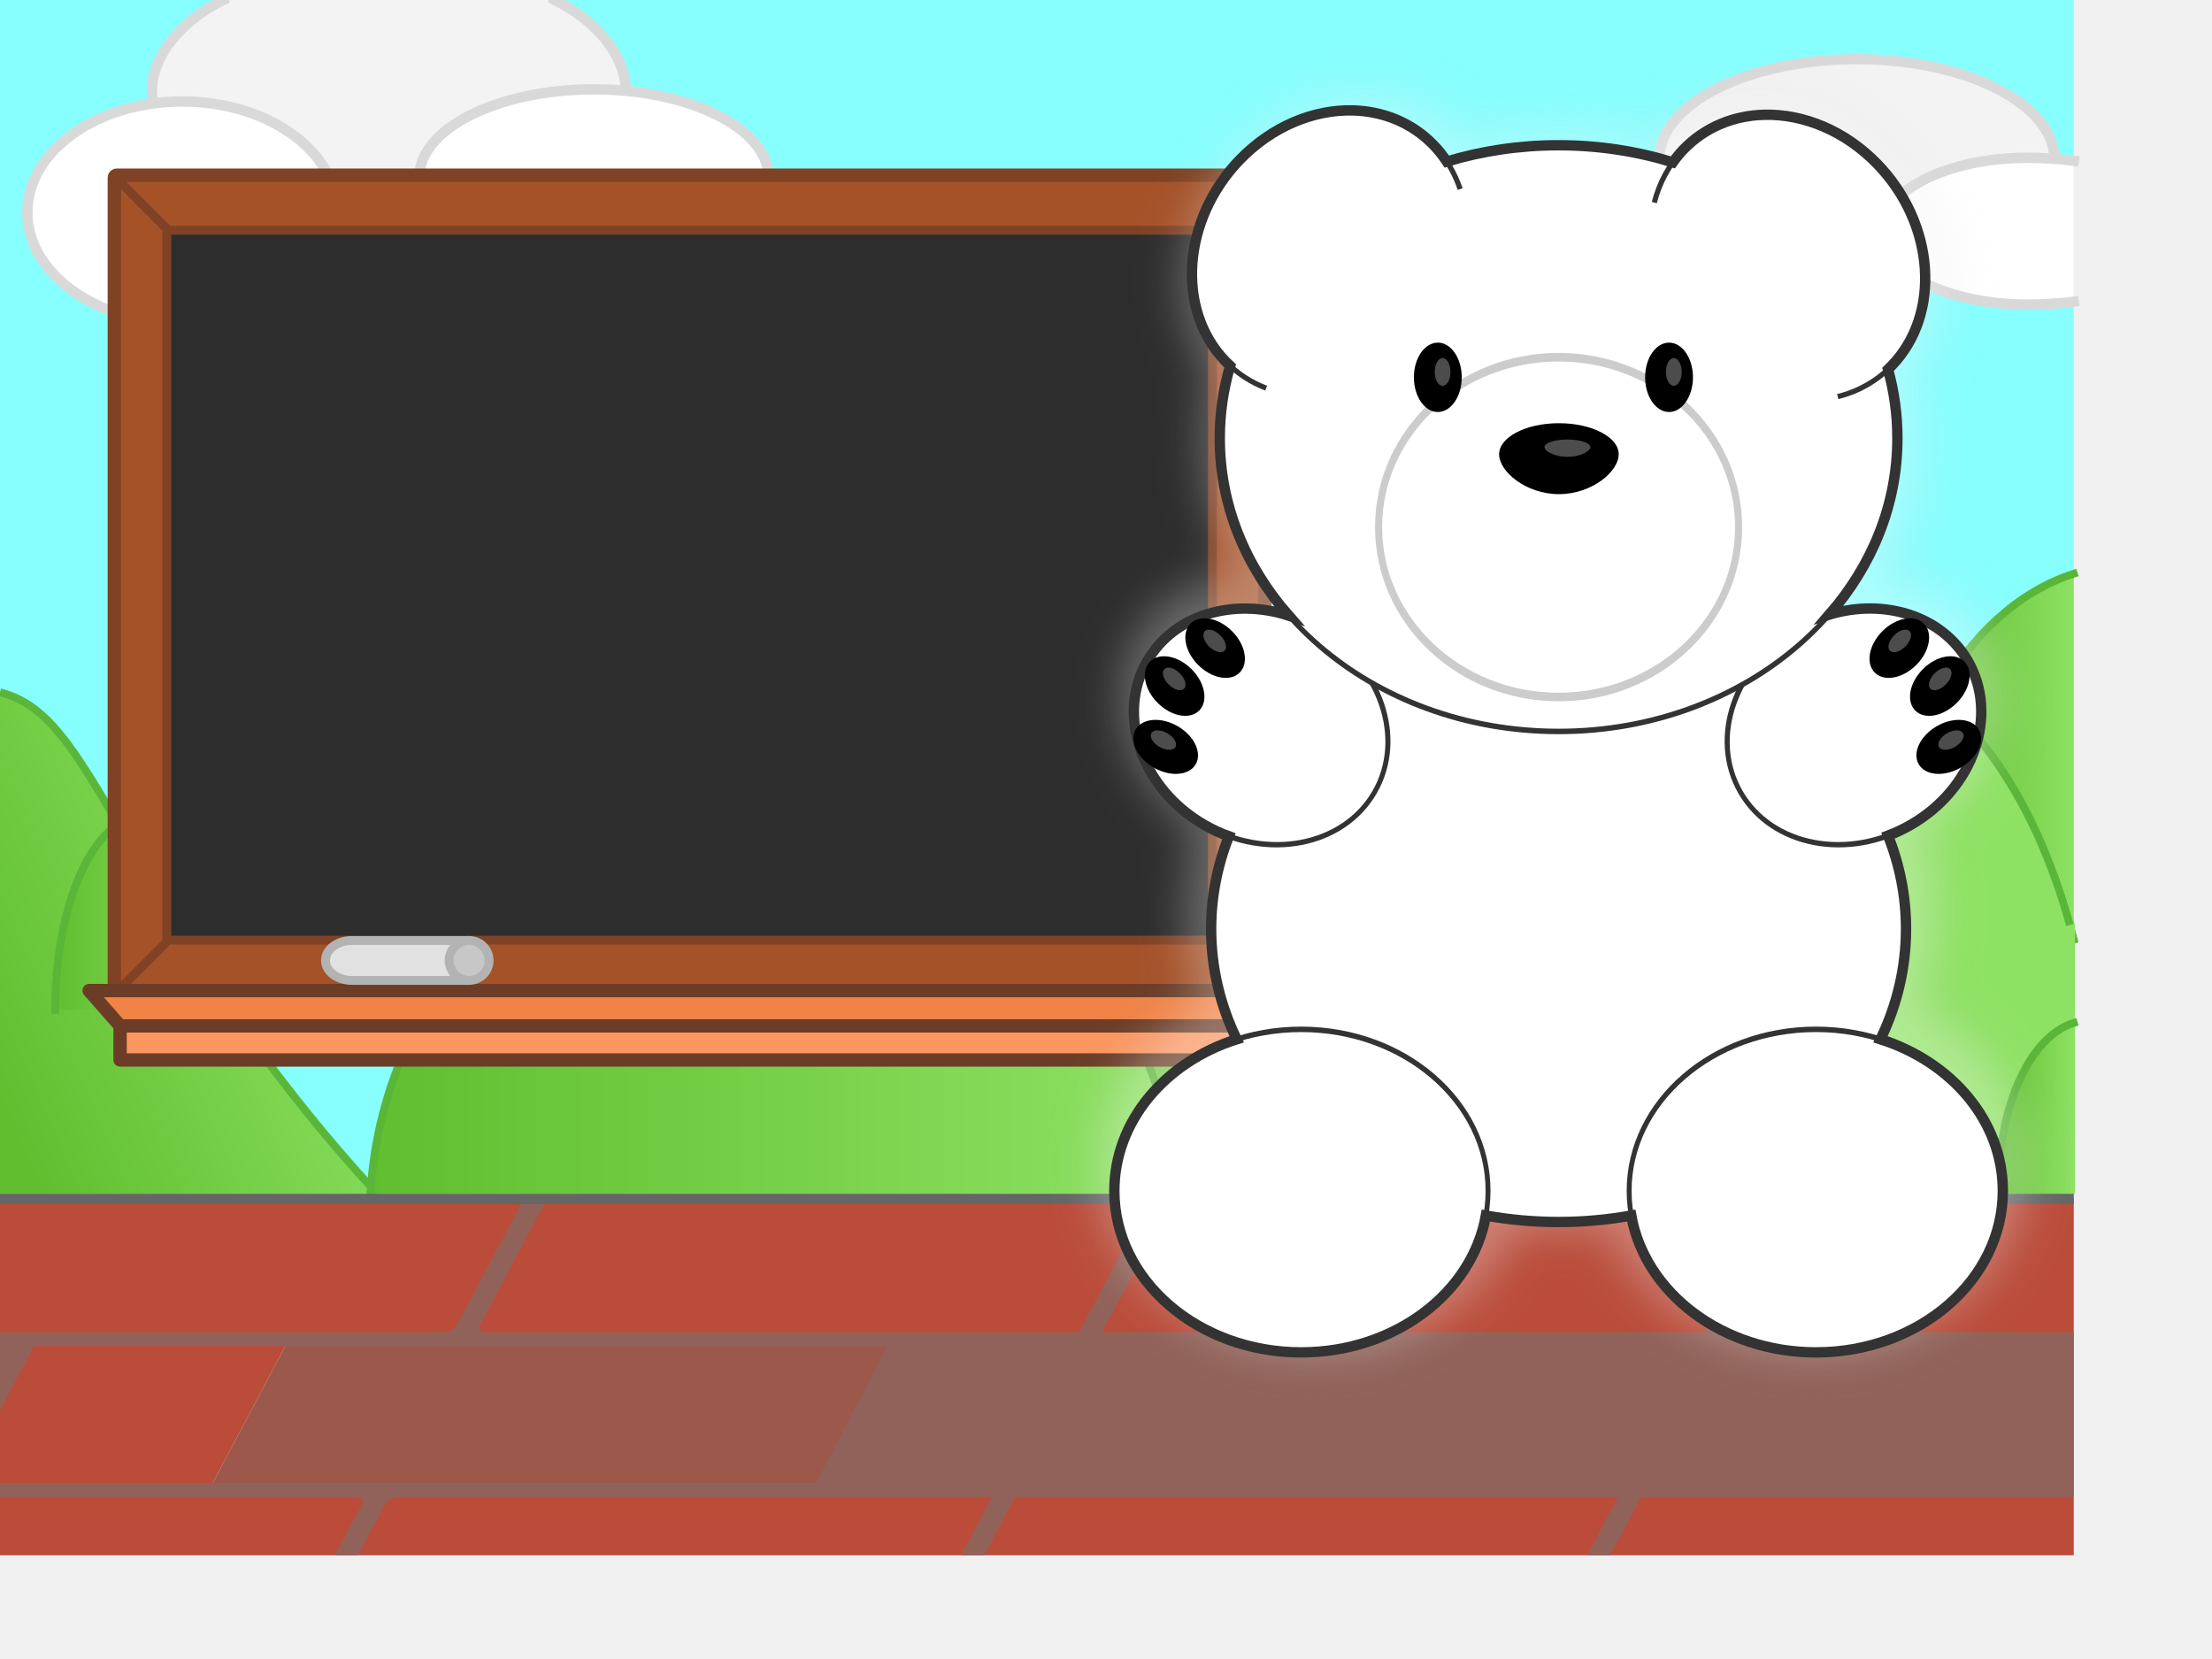
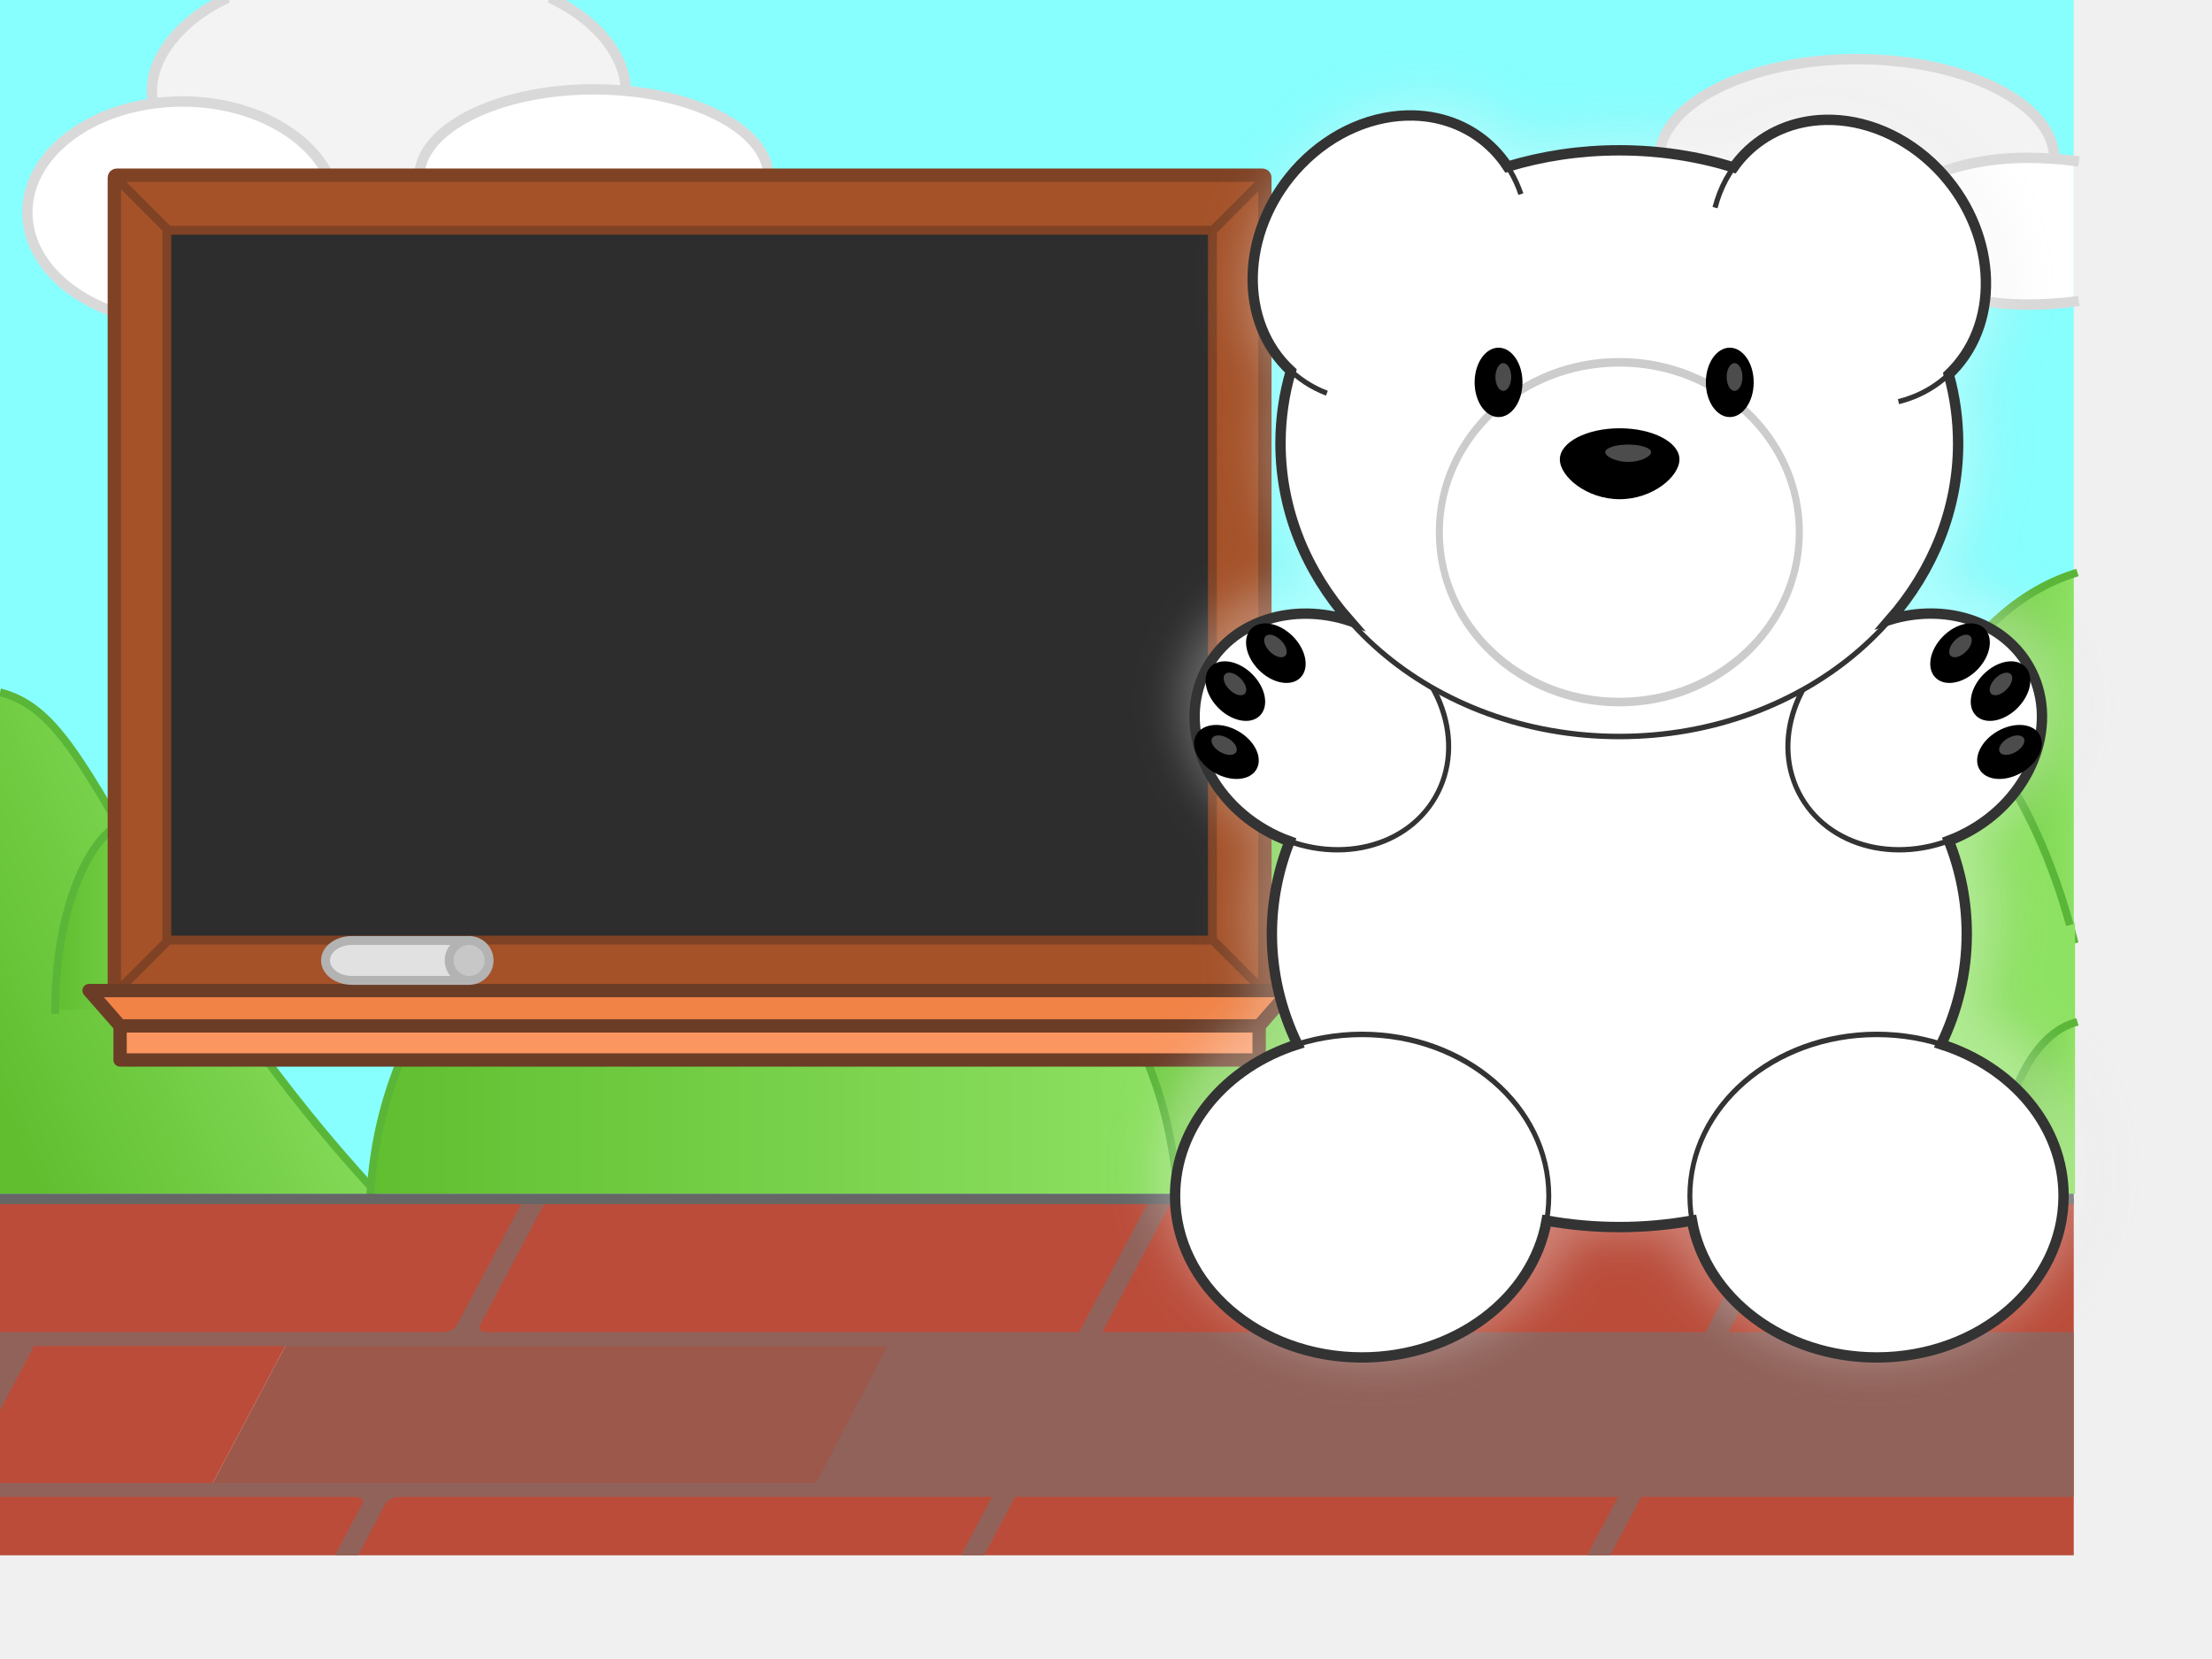
<svg xmlns="http://www.w3.org/2000/svg" xmlns:xlink="http://www.w3.org/1999/xlink" width="640pt" height="480pt" id="svg1">
  <defs id="defs3">
    <linearGradient id="linearGradient29359">
      <stop style="stop-color:#60be2f;stop-opacity:1;" offset="0" id="stop29361" />
      <stop style="stop-color:#8ee263;stop-opacity:1;" offset="1" id="stop29363" />
    </linearGradient>
    <filter id="filter15565">
      <feGaussianBlur stdDeviation="8.494" id="feGaussianBlur15567" />
    </filter>
    <linearGradient xlink:href="#linearGradient29359" id="linearGradient29466" gradientUnits="userSpaceOnUse" x1="141.406" y1="386.125" x2="455.594" y2="386.125" />
    <linearGradient xlink:href="#linearGradient29359" id="linearGradient29469" gradientUnits="userSpaceOnUse" x1="771.125" y1="427.578" x2="800" y2="427.578" />
    <linearGradient xlink:href="#linearGradient29359" id="linearGradient29472" gradientUnits="userSpaceOnUse" x1="232.298" y1="404.188" x2="728.814" y2="311.377" gradientTransform="matrix(1,0,0,-1,0,600)" />
    <linearGradient xlink:href="#linearGradient29359" id="linearGradient29475" gradientUnits="userSpaceOnUse" x1="19.798" y1="352.421" x2="89.597" y2="352.421" />
    <linearGradient xlink:href="#linearGradient29359" id="linearGradient29482" gradientUnits="userSpaceOnUse" x1="0" y1="426.776" x2="145.562" y2="363.797" />
    <linearGradient xlink:href="#linearGradient29359" id="linearGradient29487" gradientUnits="userSpaceOnUse" x1="746" y1="291.891" x2="801.5" y2="291.891" />
  </defs>
  <path style="opacity:1;fill:#88ffff;fill-opacity:1;stroke:none;stroke-width:2;stroke-miterlimit:4;stroke-dasharray:none;stroke-opacity:1" d="M 0,0 L 0,466.531 L 800,466.531 L 800,0 L 0,0 z " id="bg" />
  <g id="hills">
    <path id="path26438" d="M 145.562,460.531 C 125.435,438.875 92.146,399.411 62.125,346.875 C 30.996,292.399 21.018,272.541 0,267.062 L 0,460.531" style="fill:url(#linearGradient29482);fill-opacity:1;fill-rule:evenodd;stroke:none;stroke-width:3;stroke-linecap:butt;stroke-linejoin:miter;stroke-miterlimit:4;stroke-dasharray:none;stroke-opacity:1" />
    <path id="path25436" d="M 800,221.312 C 778.725,228.167 760.262,245.202 747.5,268.531 C 775.884,293.413 791.481,328.99 800,362.469" style="fill:url(#linearGradient29487);fill-opacity:1;stroke:#5ab638;stroke-width:3;stroke-linecap:square;stroke-miterlimit:4;stroke-dasharray:none;stroke-opacity:1" />
    <path id="path24458" d="M 145.562,460.531 C 125.435,438.875 92.146,399.411 62.125,346.875 C 30.996,292.399 21.018,272.541 0,267.062" style="fill:none;fill-rule:evenodd;stroke:#5ab638;stroke-width:3;stroke-linecap:butt;stroke-linejoin:miter;stroke-miterlimit:4;stroke-dasharray:none;stroke-opacity:1" />
    <path id="path24460" d="M 21.298,389.617 C 21.298,348.553 36.261,315.225 54.697,315.225 C 73.134,315.225 88.097,348.553 88.097,389.617" style="fill:url(#linearGradient29475);fill-opacity:1;stroke:#5ab638;stroke-width:3;stroke-linecap:square;stroke-miterlimit:4;stroke-opacity:1" />
    <path id="path24462" d="M 800.5,356.844 C 787.491,309.867 758.099,260.189 700.812,242.562 C 624.638,219.124 575.51,352.921 542.562,342.656 C 518.024,335.011 485.157,300.003 450,222.656 C 439.563,199.694 419.339,189.101 395.594,188.75 C 394.715,188.737 393.825,188.735 392.938,188.75 C 339.479,189.647 269.834,240.864 253.844,318.312 C 267.991,314.027 282.984,311.719 298.5,311.719 C 381.494,311.719 449.394,377.579 454.094,460.531 L 800.5,460.531" style="fill:url(#linearGradient29472);fill-opacity:1;fill-rule:evenodd;stroke:none;stroke-width:3;stroke-linecap:butt;stroke-linejoin:miter;stroke-miterlimit:4;stroke-dasharray:none;stroke-opacity:1" />
    <path id="path25434" d="M 800,394.625 C 783.628,399.606 771.125,425.654 771.125,457.031 C 771.125,458.207 771.122,459.371 771.156,460.531 L 800,460.531" style="fill:url(#linearGradient29469);fill-opacity:1;stroke:none;stroke-width:3;stroke-linecap:square;stroke-miterlimit:4;stroke-dasharray:none;stroke-opacity:1" />
    <path id="path24456" d="M 454.094,460.531 C 449.394,377.579 381.494,311.719 298.5,311.719 C 215.506,311.719 147.606,377.579 142.906,460.531" style="fill:url(#linearGradient29466);fill-opacity:1;stroke:#5ab638;stroke-width:3;stroke-linecap:square;stroke-miterlimit:4;stroke-dasharray:none;stroke-opacity:1" />
    <path id="path28378" d="M 798.5,356.844 C 785.491,309.867 758.099,260.189 700.812,242.562 C 624.638,219.124 575.51,352.921 542.562,342.656 C 518.024,335.011 485.157,300.003 450,222.656 C 439.563,199.694 419.339,189.101 395.594,188.75 C 394.715,188.737 393.825,188.735 392.938,188.75 C 339.479,189.647 269.834,240.864 253.844,318.312" style="fill:none;fill-rule:evenodd;stroke:#5ab638;stroke-width:3;stroke-linecap:butt;stroke-linejoin:miter;stroke-miterlimit:4;stroke-dasharray:none;stroke-opacity:1" />
    <path id="path29349" d="M 800,394.625 C 783.628,399.606 771.125,425.654 771.125,457.031 C 771.125,458.207 771.122,459.371 771.156,460.531" style="fill:none;fill-opacity:1;stroke:#5ab638;stroke-width:3;stroke-linecap:square;stroke-miterlimit:4;stroke-dasharray:none;stroke-opacity:1" />
  </g>
  <g id="layer1" />
  <g id="g2719" transform="translate(-17.67539,290.23)" />
  <g id="clouds">
    <g transform="translate(-0.5000002,0)" id="g29445">
      <path style="fill:#f3f3f3;fill-opacity:1;stroke:#d9d9d9;stroke-width:4.8;stroke-linecap:square;stroke-miterlimit:4;stroke-dasharray:none;stroke-opacity:1" id="path29425" d="M 278.915 38.068 A 91.409 46.291 0 1 1  96.097,38.068 A 91.409 46.291 0 1 1  278.915 38.068 z" transform="matrix(0.8336239,0,0,0.8330044,560.5122,29.6646)" />
      <path style="fill:#ffffff;fill-opacity:1;stroke:#d9d9d9;stroke-width:4;stroke-linecap:square;stroke-miterlimit:4;stroke-dasharray:none;stroke-opacity:1" d="M 800.5,62.031 C 795.507,61.298 788.211,60.875 782.75,60.875 C 751.742,60.875 726.594,73.56 726.594,89.188 C 726.594,104.815 751.742,117.5 782.75,117.5 C 788.21,117.5 795.508,117.108 800.5,116.375" id="path29427" />
      <path style="fill:#ffffff;fill-opacity:1;stroke:#d9d9d9;stroke-width:4.8;stroke-linecap:square;stroke-miterlimit:4;stroke-dasharray:none;stroke-opacity:1" id="path29429" d="M 167.584 84.944 A 59.768 42.775 0 1 1  48.048,84.944 A 59.768 42.775 0 1 1  167.584 84.944 z" transform="matrix(0.8336239,0,0,0.8330044,560.5122,29.6646)" />
    </g>
    <g transform="translate(0,0.5)" id="g29440">
      <path style="fill:#f3f3f3;fill-opacity:1;stroke:#d9d9d9;stroke-width:4;stroke-linecap:square;stroke-miterlimit:4;stroke-dasharray:none;stroke-opacity:1" d="M 86.031,-0.5 C 69.11,7.903 58.594,21.622 58.594,34.562 C 58.594,60.115 99.542,80.844 150,80.844 C 200.458,80.844 241.406,60.115 241.406,34.562 C 241.406,21.621 230.893,7.903 213.969,-0.5" id="path22508" />
      <path style="fill:#ffffff;fill-opacity:1;stroke:#d9d9d9;stroke-width:4;stroke-linecap:square;stroke-miterlimit:4;stroke-dasharray:none;stroke-opacity:1" id="path22510" d="M 333.995 71.467 A 67.385 33.985 0 1 1  199.225,71.467 A 67.385 33.985 0 1 1  333.995 71.467 z" transform="translate(-37.50123,-3.51574)" />
      <path style="fill:#ffffff;fill-opacity:1;stroke:#d9d9d9;stroke-width:4;stroke-linecap:square;stroke-miterlimit:4;stroke-dasharray:none;stroke-opacity:1" id="path22506" d="M 167.584 84.944 A 59.768 42.775 0 1 1  48.048,84.944 A 59.768 42.775 0 1 1  167.584 84.944 z" transform="translate(-37.50123,-3.51574)" />
    </g>
  </g>
  <g id="floor">
    <g transform="matrix(-1,0,0,-1,800,1062)" id="g22393">
      <path d="M 477.029,487.499 L 446.563,545.03 L 688.727,545.03 L 719.193,487.499 L 477.029,487.499 z " style="color:#000000;fill:#9c584b;fill-opacity:1;fill-rule:evenodd;stroke:none;stroke-width:2;stroke-linecap:square;stroke-linejoin:round;marker:none;marker-start:none;marker-mid:none;marker-end:none;stroke-miterlimit:4;stroke-dashoffset:0;stroke-opacity:1;visibility:visible;display:inline;overflow:visible" id="path7037" />
      <path style="color:#000000;fill:#bb4c3a;fill-opacity:1;fill-rule:evenodd;stroke:none;stroke-width:2;stroke-linecap:square;stroke-linejoin:round;marker:none;marker-start:none;marker-mid:none;marker-end:none;stroke-miterlimit:4;stroke-dashoffset:0;stroke-opacity:1;visibility:visible;display:inline;overflow:visible" d="M 0,462 L 0,600 L 800,600 L 800,462 L 0,462 z M 477.031,487.5 L 719.188,487.5 L 688.719,545.031 L 446.562,545.031 L 477.031,487.5 z " id="path7033" />
      <path style="color:#000000;fill:#91625a;fill-opacity:1;fill-rule:evenodd;stroke:none;stroke-width:10;stroke-linecap:round;stroke-linejoin:round;marker:none;marker-start:none;marker-mid:none;marker-end:none;stroke-miterlimit:4;stroke-dashoffset:0;stroke-opacity:1" d="M 178.812,462 L 166.844,484.562 L 0,484.562 L 0,548.062 L 133.219,548.062 L 105.719,600 L 114.625,600 L 142.125,548.062 L 374.781,548.062 L 347.25,600 L 356.156,600 L 383.688,548.062 L 611.875,548.062 C 614.338,548.063 615.655,549.246 614.875,550.719 L 588.75,600 L 598.781,600 C 598.344,599.532 598.238,598.922 598.594,598.25 L 623.781,550.719 C 624.479,549.402 626.663,548.28 628.875,548.062 C 628.91,548.059 628.934,548.066 628.969,548.062 L 800,548.062 L 800,517.938 L 786.875,542.75 L 457.625,542.75 L 485.156,489.875 L 800,489.875 L 800,484.562 L 663.25,484.562 C 660.787,484.562 659.439,483.379 660.219,481.906 L 670.75,462 L 661.844,462 L 651.312,481.906 C 650.533,483.379 647.963,484.562 645.5,484.562 L 417.312,484.562 L 429.25,462 L 420.344,462 L 408.406,484.562 L 175.75,484.562 L 187.719,462 L 178.812,462 z " id="path7035" />
    </g>
    <path id="path18480" d="M 2,462.52 L 798,462.52" style="fill:none;fill-rule:evenodd;stroke:#666666;stroke-width:4;stroke-linecap:square;stroke-linejoin:miter;stroke-miterlimit:4;stroke-dasharray:none;stroke-opacity:1" />
  </g>
  <g id="blackboard" transform="matrix(0.709103,0,0,0.709103,33.65648,-372.0703)">
    <path id="rect1117" style="color:#000000;fill:#a55229;fill-opacity:1;fill-rule:evenodd;stroke:#7f4224;stroke-width:7.255;stroke-linecap:round;stroke-linejoin:round;marker:none;marker-start:none;marker-mid:none;marker-end:none;stroke-miterlimit:4;stroke-dashoffset:0;stroke-opacity:1" d="M 16.083,620.004 L 639.329,620.004 C 640.076,620.004 640.677,620.605 640.677,621.352 L 640.677,1064.777 C 640.677,1065.524 640.076,1066.125 639.329,1066.125 L 16.083,1066.125 C 15.336,1066.125 14.734,1065.524 14.734,1064.777 L 14.734,621.352 C 14.734,620.605 15.336,620.004 16.083,620.004 z " />
    <path id="rect1739" style="color:#000000;fill:#2d2d2d;fill-opacity:1;fill-rule:evenodd;stroke:#7f4224;stroke-width:4.837;stroke-linecap:round;stroke-linejoin:round;marker:none;marker-start:none;marker-mid:none;marker-end:none;stroke-miterlimit:4;stroke-dashoffset:0;stroke-opacity:1" d="M 44.46,649.969 L 610.952,649.969 C 611.598,649.969 612.119,650.489 612.119,651.136 L 612.119,1034.993 C 612.119,1035.64 611.598,1036.16 610.952,1036.16 L 44.46,1036.16 C 43.813,1036.16 43.293,1035.64 43.293,1034.993 L 43.293,651.136 C 43.293,650.489 43.813,649.969 44.46,649.969 z " />
    <path id="path1742" style="fill:none;fill-opacity:0.75;fill-rule:evenodd;stroke:#7f4224;stroke-width:4.837;stroke-linecap:butt;stroke-linejoin:round;stroke-miterlimit:4;stroke-opacity:1" d="M 44.66,650.556 L 15.129,621.024" />
    <path id="path2987" style="fill:none;fill-opacity:0.75;fill-rule:evenodd;stroke:#7f4224;stroke-width:4.837;stroke-linecap:butt;stroke-linejoin:round;stroke-miterlimit:4;stroke-opacity:1" d="M 611.842,650.556 L 641.374,621.024" />
    <path id="path2988" style="fill:none;fill-opacity:0.75;fill-rule:evenodd;stroke:#7f4224;stroke-width:4.837;stroke-linecap:butt;stroke-linejoin:round;stroke-miterlimit:4;stroke-opacity:1" d="M 44.66,1035.689 L 15.129,1065.221" />
    <path id="path2989" style="fill:none;fill-opacity:0.75;fill-rule:evenodd;stroke:#7f4224;stroke-width:4.837;stroke-linecap:butt;stroke-linejoin:round;stroke-miterlimit:4;stroke-opacity:1" d="M 611.842,1035.689 L 641.374,1065.221" />
    <path id="path1073" style="color:#000000;fill:#fb9660;fill-opacity:1;fill-rule:evenodd;stroke:#6b3d27;stroke-width:7.255;stroke-linecap:round;stroke-linejoin:round;marker:none;marker-start:none;marker-mid:none;marker-end:none;stroke-miterlimit:4;stroke-dashoffset:0;stroke-opacity:1" d="M 17.864,1082.142 L 637.548,1082.142 L 637.548,1101.36 L 17.864,1101.36 L 17.864,1082.142 z " />
    <path id="rect1697" style="color:#000000;fill:#f18347;fill-opacity:1;fill-rule:evenodd;stroke:#6b3d27;stroke-width:7.255;stroke-linecap:round;stroke-linejoin:round;marker:none;marker-start:none;marker-mid:none;marker-end:none;stroke-miterlimit:4;stroke-dashoffset:0;stroke-opacity:1" d="M 1.008,1063.6 L 654.404,1063.6 L 637.548,1082.818 L 17.864,1082.818 L 1.008,1063.6 z " />
    <g id="g4820" transform="matrix(0.628274,0,0,0.628274,127.3858,724.2532)">
      <path id="rect4197" style="color:#000000;fill:#e1e1e1;fill-opacity:1;fill-rule:evenodd;stroke:#b3b3b3;stroke-width:7.698;stroke-linecap:round;stroke-linejoin:round;marker:none;marker-start:none;marker-mid:none;marker-end:none;stroke-miterlimit:4;stroke-dashoffset:0;stroke-opacity:1" d="M 127.923,531.308 L 26.585,531.308 C 13.825,531.308 3.553,523.605 3.553,514.035 C 3.553,504.466 13.825,496.763 26.585,496.763 L 127.923,496.763" />
      <path id="path4193" style="color:#000000;fill:#c7c7c7;fill-opacity:1;fill-rule:evenodd;stroke:#b3b3b3;stroke-width:7.698;stroke-linecap:round;stroke-linejoin:round;marker:none;marker-start:none;marker-mid:none;marker-end:none;stroke-miterlimit:4;stroke-dashoffset:0;stroke-opacity:1" d="M 145.197,514.035 C 145.197,523.571 137.458,531.309 127.923,531.309 C 118.388,531.309 110.65,523.571 110.65,514.035 C 110.65,504.5 118.388,496.762 127.923,496.762 C 137.458,496.762 145.197,504.5 145.197,514.035 z " />
    </g>
  </g>
-   <g id="bear">
+   <g id="bear" transform="translate(23.43003,1.952502)">
    <g id="g30666">
      <path style="opacity:0.3;fill:#ffffff;fill-opacity:1;stroke:#000000;stroke-width:2;stroke-miterlimit:4;stroke-dasharray:none;stroke-opacity:1;filter:url(#filter15565)" d="M 524.5,35.969 C 507.969,36.511 490.734,44.008 477.156,58.094 C 453.146,83.002 449.065,119.816 466.656,143.375 C 464.634,151.536 463.562,160.007 463.562,168.688 C 463.562,187.633 468.658,205.551 477.688,221.5 C 461.278,223.235 446.652,231.593 438.531,245.656 C 424.459,270.028 435.018,302.695 462,320.156 C 458.818,330.246 457.094,340.819 457.094,351.75 C 457.094,364.206 459.313,376.231 463.406,387.562 C 439.151,400.232 422.938,423.233 422.938,449.5 C 422.938,489.424 460.405,521.844 506.594,521.844 C 542.97,521.844 573.948,501.729 585.469,473.688 C 591.108,474.248 596.84,474.562 602.656,474.562 C 608.473,474.562 614.205,474.248 619.844,473.688 C 631.362,501.732 662.339,521.844 698.719,521.844 C 744.908,521.844 782.406,489.424 782.406,449.5 C 782.406,423.242 766.18,400.235 741.938,387.562 C 746.03,376.232 748.219,364.205 748.219,351.75 C 748.219,340.664 746.488,329.936 743.219,319.719 C 769.697,302.151 779.954,269.822 766,245.656 C 758.004,231.808 743.696,223.502 727.594,221.594 C 736.655,205.623 741.75,187.668 741.75,168.688 C 741.75,160.429 740.803,152.354 738.969,144.562 C 756.323,120.993 752.168,84.376 728.25,59.562 C 713.767,44.538 695.105,37.026 677.594,37.438 C 663.974,37.757 651.072,42.877 641.344,52.969 C 641.313,53.001 641.281,53.031 641.25,53.062 C 628.994,50.003 616.045,48.375 602.656,48.375 C 589.698,48.375 577.154,49.909 565.25,52.781 C 564.866,52.355 564.494,51.915 564.094,51.5 C 554.365,41.408 541.432,36.289 527.812,35.969 C 526.718,35.943 525.602,35.933 524.5,35.969 z " id="path8680" />
      <g id="g19451" transform="matrix(1.033767,0,0,1.033767,-21.74614,-5.28117)">
        <path transform="matrix(1.313717,0,0,1.424915,-402.9284,-503.192)" style="fill:#ffffff;fill-opacity:1;stroke:#333333;stroke-width:1.414;stroke-miterlimit:4;stroke-opacity:1" d="M 864.152,600 C 864.152,642.374 819.936,676.765 765.455,676.765 C 710.974,676.765 666.757,642.374 666.757,600 C 666.757,557.626 710.974,523.235 765.455,523.235 C 819.936,523.235 864.152,557.626 864.152,600 z " id="path4765" />
        <path transform="matrix(0.4297675,0.2480982,-0.2756782,0.4774344,328.0034,-200.1079)" style="fill:#ffffff;fill-opacity:1;stroke:#333333;stroke-width:3.699;stroke-miterlimit:4;stroke-opacity:1" d="M 864.152,600 C 864.152,642.374 819.936,676.765 765.455,676.765 C 710.974,676.765 666.757,642.374 666.757,600 C 666.757,557.626 710.974,523.235 765.455,523.235 C 819.936,523.235 864.152,557.626 864.152,600 z " id="path4767" />
        <path transform="matrix(-0.4297675,0.2480982,0.2756782,0.4774344,876.5377,-200.1079)" style="fill:#ffffff;fill-opacity:1;stroke:#333333;stroke-width:3.699;stroke-miterlimit:4;stroke-opacity:1" d="M 864.152,600 C 864.152,642.374 819.936,676.765 765.455,676.765 C 710.974,676.765 666.757,642.374 666.757,600 C 666.757,557.626 710.974,523.235 765.455,523.235 C 819.936,523.235 864.152,557.626 864.152,600 z " id="path4769" />
        <path transform="matrix(1.281121,0,0,1.424915,-377.9776,-686.2679)" style="fill:#ffffff;fill-opacity:1;stroke:#333333;stroke-width:1.432;stroke-miterlimit:4;stroke-opacity:1" d="M 864.152,600 C 864.152,642.374 819.936,676.765 765.455,676.765 C 710.974,676.765 666.757,642.374 666.757,600 C 666.757,557.626 710.974,523.235 765.455,523.235 C 819.936,523.235 864.152,557.626 864.152,600 z " id="path4771" />
        <path id="path4773" d="M 679.484,47.953 C 668.134,48.22 657.37,52.494 649.263,60.905 C 643.874,66.496 640.273,73.302 638.376,80.701 C 654.692,81.926 671.45,89.6 684.8,103.448 C 698.544,117.705 705.992,135.727 706.83,153.117 C 714.372,151.237 721.346,147.407 727.002,141.54 C 745.532,122.316 743.142,88.659 721.686,66.401 C 709.617,53.88 694.077,47.61 679.484,47.953 z " style="opacity:1;fill:#ffffff;fill-opacity:1;stroke:none;stroke-width:2;stroke-miterlimit:4;stroke-dasharray:none;stroke-opacity:1" />
        <path id="path4775" d="M 525.812,46.325 C 511.22,45.982 495.679,52.252 483.611,64.772 C 462.155,87.031 459.789,120.688 478.319,139.911 C 482.72,144.476 487.895,147.817 493.531,149.962 C 493.946,132.046 501.414,113.29 515.612,98.563 C 530.02,83.617 548.425,75.878 565.928,75.663 C 563.872,69.586 560.606,63.994 556.058,59.276 C 547.951,50.866 537.162,46.591 525.812,46.325 z " style="opacity:1;fill:#ffffff;fill-opacity:1;stroke:none;stroke-width:2;stroke-miterlimit:4;stroke-dasharray:none;stroke-opacity:1" />
        <path transform="matrix(0.6805908,0,0,0.8258692,81.70087,-293.709)" style="fill:#ffffff;fill-opacity:1;stroke:#cccccc;stroke-width:3.871;stroke-miterlimit:4;stroke-opacity:1" d="M 864.152,600 C 864.152,642.374 819.936,676.765 765.455,676.765 C 710.974,676.765 666.757,642.374 666.757,600 C 666.757,557.626 710.974,523.235 765.455,523.235 C 819.936,523.235 864.152,557.626 864.152,600 z " id="path4777" />
        <path transform="matrix(0.8140192,0,0,0.8142372,-111.0305,-35.91096)" style="fill:#000000;fill-opacity:1;stroke:none;stroke-width:2;stroke-miterlimit:4;stroke-opacity:1" d="M 832.35,223.304 C 832.35,232.082 827.437,239.205 821.383,239.205 C 815.33,239.205 810.417,232.082 810.417,223.304 C 810.417,214.527 815.33,207.403 821.383,207.403 C 827.437,207.403 832.35,214.527 832.35,223.304 z " id="path4779" />
        <path transform="matrix(0.8140192,0,0,0.8142372,-24.74449,-35.91096)" style="fill:#000000;fill-opacity:1;stroke:none;stroke-width:2;stroke-miterlimit:4;stroke-opacity:1" d="M 832.35,223.304 C 832.35,232.082 827.437,239.205 821.383,239.205 C 815.33,239.205 810.417,232.082 810.417,223.304 C 810.417,214.527 815.33,207.403 821.383,207.403 C 827.437,207.403 832.35,214.527 832.35,223.304 z " id="path4781" />
        <path style="fill:#000000;fill-opacity:1;stroke:none;stroke-width:1.336;stroke-miterlimit:4;stroke-opacity:1" d="M 602.781,189.511 C 590.462,189.511 580.464,181.054 580.464,174.646 C 580.464,168.238 590.462,163.038 602.781,163.038 C 615.1,163.038 625.098,168.238 625.098,174.646 C 625.098,181.054 615.1,189.511 602.781,189.511 z " id="path4783" />
        <path transform="matrix(0.7064982,0,0,0.7851573,-34.18427,-21.58826)" style="fill:#ffffff;fill-opacity:1;stroke:#333333;stroke-width:2.598;stroke-miterlimit:4;stroke-opacity:1" d="M 864.152,600 C 864.152,642.374 819.936,676.765 765.455,676.765 C 710.974,676.765 666.757,642.374 666.757,600 C 666.757,557.626 710.974,523.235 765.455,523.235 C 819.936,523.235 864.152,557.626 864.152,600 z " id="path2821" />
        <path transform="matrix(0.7064982,0,0,0.7851573,157.9243,-21.58826)" style="fill:#ffffff;fill-opacity:1;stroke:#333333;stroke-width:2.598;stroke-miterlimit:4;stroke-opacity:1" d="M 864.152,600 C 864.152,642.374 819.936,676.765 765.455,676.765 C 710.974,676.765 666.757,642.374 666.757,600 C 666.757,557.626 710.974,523.235 765.455,523.235 C 819.936,523.235 864.152,557.626 864.152,600 z " id="path4763" />
        <path style="fill:#ffffff;fill-opacity:0.3;stroke:none;stroke-width:1.336;stroke-miterlimit:4;stroke-opacity:1" d="M 605.96,175.591 C 601.231,175.591 597.392,173.523 597.392,171.956 C 597.392,170.389 601.231,169.117 605.96,169.117 C 610.69,169.117 614.528,170.389 614.528,171.956 C 614.528,173.523 610.69,175.591 605.96,175.591 z " id="path6736" />
        <path transform="matrix(0.2687408,0,0,0.3256949,424.9177,71.1802)" style="fill:#ffffff;fill-opacity:0.3;stroke:none;stroke-width:2;stroke-miterlimit:4;stroke-opacity:1" d="M 832.35,223.304 C 832.35,232.082 827.437,239.205 821.383,239.205 C 815.33,239.205 810.417,232.082 810.417,223.304 C 810.417,214.527 815.33,207.403 821.383,207.403 C 827.437,207.403 832.35,214.527 832.35,223.304 z " id="path8676" />
        <path transform="matrix(0.2687408,0,0,0.3256949,338.6317,71.1802)" style="fill:#ffffff;fill-opacity:0.3;stroke:none;stroke-width:2;stroke-miterlimit:4;stroke-opacity:1" d="M 832.35,223.304 C 832.35,232.082 827.437,239.205 821.383,239.205 C 815.33,239.205 810.417,232.082 810.417,223.304 C 810.417,214.527 815.33,207.403 821.383,207.403 C 827.437,207.403 832.35,214.527 832.35,223.304 z " id="path8678" />
        <path id="path8718" d="M 706.83,153.117 C 714.372,151.237 721.346,147.407 727.002,141.54 C 745.532,122.316 743.142,88.659 721.686,66.401 C 709.617,53.88 694.077,47.61 679.484,47.953 C 668.134,48.22 657.37,52.494 649.263,60.905 C 643.874,66.496 640.273,73.302 638.376,80.701" style="opacity:1;fill:none;fill-opacity:1;stroke:#333333;stroke-width:1.935;stroke-miterlimit:4;stroke-dasharray:none;stroke-opacity:1" />
        <path id="path8722" d="M 565.928,75.663 C 563.872,69.586 560.606,63.994 556.058,59.276 C 547.951,50.866 537.162,46.591 525.812,46.325 C 511.22,45.982 495.679,52.252 483.611,64.772 C 462.155,87.031 459.789,120.688 478.319,139.911 C 482.72,144.476 487.895,147.817 493.531,149.962" style="opacity:1;fill:none;fill-opacity:1;stroke:#333333;stroke-width:1.935;stroke-miterlimit:4;stroke-dasharray:none;stroke-opacity:1" />
        <path id="path10662" d="M 525.812,46.312 C 511.22,45.97 495.694,52.261 483.625,64.781 C 462.169,87.04 459.782,120.683 478.312,139.906 C 478.894,140.509 479.486,141.096 480.094,141.656 C 477.553,150.298 476.219,159.365 476.219,168.688 C 476.219,193.542 485.806,216.469 501.969,234.844 C 481.178,228.085 459.093,234.571 449.156,251.781 C 437.475,272.012 446.992,299.39 470.406,312.906 C 473.414,314.643 476.496,316.068 479.625,317.188 C 475.332,328.056 473,339.669 473,351.75 C 473,366.32 476.393,380.221 482.531,392.938 C 455.886,401.414 436.875,423.538 436.875,449.5 C 436.875,482.77 468.103,509.781 506.594,509.781 C 541.464,509.781 570.399,487.625 575.531,458.719 C 584.282,460.293 593.351,461.125 602.656,461.125 C 611.958,461.125 621.033,460.291 629.781,458.719 C 634.913,487.625 663.849,509.781 698.719,509.781 C 737.21,509.781 768.438,482.77 768.438,449.5 C 768.438,423.538 749.427,401.414 722.781,392.938 C 728.919,380.221 732.312,366.32 732.312,351.75 C 732.312,339.577 729.95,327.877 725.594,316.938 C 728.488,315.859 731.337,314.516 734.125,312.906 C 757.539,299.39 767.088,272.012 755.406,251.781 C 745.644,234.875 724.122,228.287 703.656,234.469 C 719.623,216.157 729.094,193.375 729.094,168.688 C 729.094,159.831 727.894,151.217 725.594,142.969 C 726.077,142.513 726.534,142.015 727,141.531 C 745.53,122.308 743.143,88.665 721.688,66.406 C 709.618,53.886 694.061,47.595 679.469,47.938 C 668.119,48.204 657.357,52.496 649.25,60.906 C 647.797,62.414 646.507,64.016 645.312,65.688 C 631.985,61.553 617.622,59.312 602.656,59.312 C 588.039,59.312 574.002,61.453 560.938,65.406 C 559.514,63.24 557.9,61.188 556.062,59.281 C 547.956,50.871 537.162,46.579 525.812,46.312 z " style="opacity:1;fill:none;fill-opacity:1;stroke:#333333;stroke-width:3.869;stroke-miterlimit:4;stroke-dasharray:none;stroke-opacity:1" />
      </g>
    </g>
    <g transform="translate(-480,0)" id="g30616">
      <g id="g30608">
        <path style="fill:#000000;fill-opacity:1;stroke:none;stroke-width:2;stroke-miterlimit:4;stroke-opacity:1" d="M 955.288,243.491 C 960.513,248.715 961.829,255.879 958.227,259.481 C 954.625,263.083 947.462,261.766 942.237,256.542 C 937.013,251.317 935.697,244.154 939.299,240.552 C 942.901,236.95 950.064,238.267 955.288,243.491 z " id="path30498" />
        <path style="fill:#ffffff;fill-opacity:0.3;stroke:none;stroke-width:2;stroke-miterlimit:4;stroke-opacity:1" d="M 950.754,245.097 C 952.844,247.187 953.575,249.848 952.386,251.037 C 951.197,252.227 948.536,251.496 946.446,249.406 C 944.356,247.316 943.625,244.655 944.814,243.466 C 946.004,242.277 948.665,243.008 950.754,245.097 z " id="path30512" />
        <path style="fill:#000000;fill-opacity:1;stroke:none;stroke-width:2;stroke-miterlimit:4;stroke-opacity:1" d="M 939.668,258.135 C 944.893,263.359 946.209,270.522 942.607,274.124 C 939.005,277.726 931.842,276.41 926.617,271.185 C 921.393,265.961 920.077,258.798 923.679,255.196 C 927.281,251.594 934.444,252.91 939.668,258.135 z " id="path30538" />
        <path style="fill:#ffffff;fill-opacity:0.3;stroke:none;stroke-width:2;stroke-miterlimit:4;stroke-opacity:1" d="M 935.134,259.741 C 937.224,261.831 937.955,264.492 936.766,265.681 C 935.577,266.87 932.916,266.139 930.826,264.05 C 928.736,261.96 928.005,259.299 929.194,258.11 C 930.384,256.92 933.045,257.651 935.134,259.741 z " id="path30540" />
        <path style="fill:#000000;fill-opacity:1;stroke:none;stroke-width:2;stroke-miterlimit:4;stroke-opacity:1" d="M 934.305,280.139 C 940.704,283.833 943.83,290.412 941.283,294.823 C 938.736,299.235 931.476,299.817 925.077,296.123 C 918.679,292.429 915.553,285.85 918.1,281.438 C 920.647,277.027 927.907,276.445 934.305,280.139 z " id="path30542" />
        <path style="fill:#ffffff;fill-opacity:0.3;stroke:none;stroke-width:2;stroke-miterlimit:4;stroke-opacity:1" d="M 930.342,282.864 C 932.901,284.342 934.296,286.723 933.455,288.179 C 932.614,289.636 929.855,289.618 927.295,288.141 C 924.736,286.663 923.341,284.282 924.182,282.825 C 925.023,281.369 927.782,281.386 930.342,282.864 z " id="path30544" />
      </g>
      <g id="g30558" transform="matrix(-1,0,0,1,2221.471,0)">
        <path style="fill:#000000;fill-opacity:1;stroke:none;stroke-width:2;stroke-miterlimit:4;stroke-opacity:1" d="M 1015.288,243.491 C 1020.513,248.715 1021.829,255.879 1018.227,259.481 C 1014.625,263.083 1007.462,261.766 1002.237,256.542 C 997.013,251.317 995.697,244.154 999.299,240.552 C 1002.901,236.95 1010.064,238.267 1015.288,243.491 z " id="path30546" />
        <path style="fill:#ffffff;fill-opacity:0.3;stroke:none;stroke-width:2;stroke-miterlimit:4;stroke-opacity:1" d="M 1010.755,245.097 C 1012.844,247.187 1013.575,249.848 1012.386,251.037 C 1011.197,252.227 1008.536,251.496 1006.446,249.406 C 1004.356,247.316 1003.625,244.655 1004.814,243.466 C 1006.004,242.277 1008.665,243.008 1010.755,245.097 z " id="path30548" />
        <path style="fill:#000000;fill-opacity:1;stroke:none;stroke-width:2;stroke-miterlimit:4;stroke-opacity:1" d="M 999.668,258.135 C 1004.893,263.359 1006.209,270.522 1002.607,274.124 C 999.005,277.726 991.842,276.41 986.617,271.185 C 981.393,265.961 980.077,258.798 983.679,255.196 C 987.281,251.594 994.444,252.91 999.668,258.135 z " id="path30550" />
        <path style="fill:#ffffff;fill-opacity:0.3;stroke:none;stroke-width:2;stroke-miterlimit:4;stroke-opacity:1" d="M 995.134,259.741 C 997.224,261.831 997.955,264.492 996.766,265.681 C 995.577,266.87 992.916,266.139 990.826,264.05 C 988.736,261.96 988.005,259.299 989.194,258.11 C 990.384,256.92 993.045,257.651 995.134,259.741 z " id="path30552" />
        <path style="fill:#000000;fill-opacity:1;stroke:none;stroke-width:2;stroke-miterlimit:4;stroke-opacity:1" d="M 994.305,280.139 C 1000.704,283.833 1003.83,290.412 1001.283,294.823 C 998.736,299.235 991.476,299.817 985.077,296.123 C 978.679,292.429 975.553,285.85 978.1,281.438 C 980.647,277.027 987.907,276.445 994.305,280.139 z " id="path30554" />
        <path style="fill:#ffffff;fill-opacity:0.3;stroke:none;stroke-width:2;stroke-miterlimit:4;stroke-opacity:1" d="M 990.342,282.864 C 992.901,284.342 994.296,286.723 993.455,288.179 C 992.614,289.636 989.855,289.618 987.295,288.141 C 984.736,286.663 983.341,284.282 984.182,282.825 C 985.023,281.369 987.782,281.386 990.342,282.864 z " id="path30556" />
      </g>
    </g>
  </g>
</svg>
